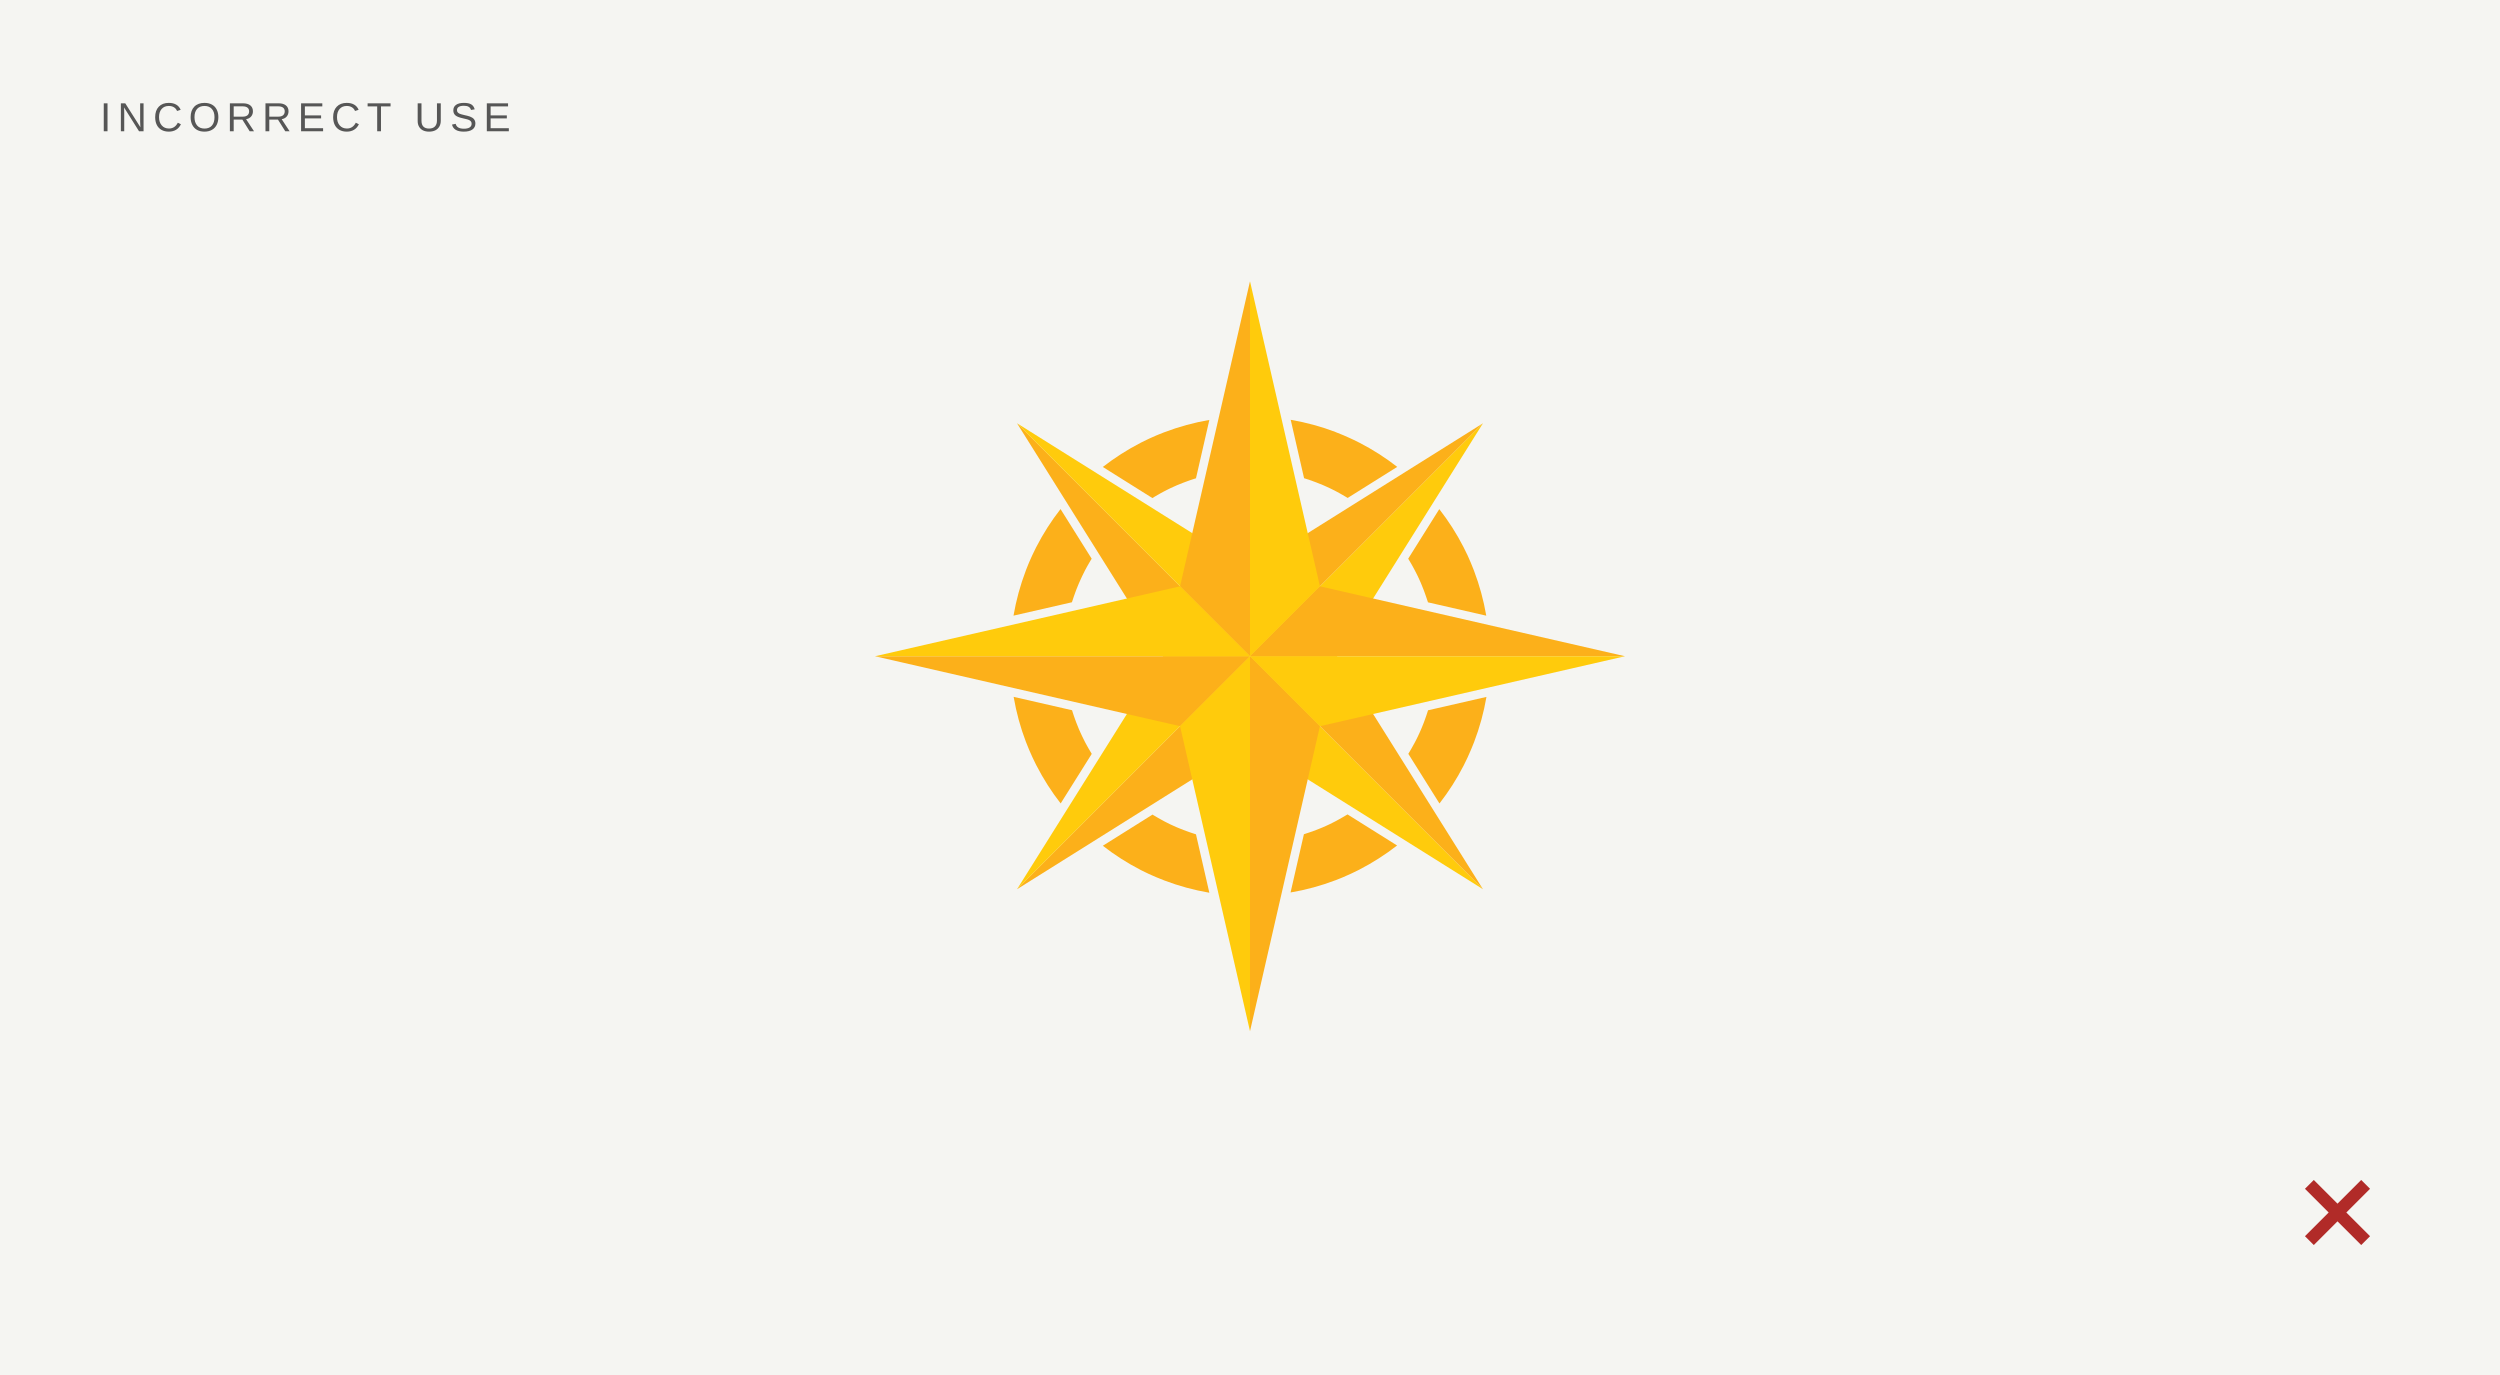
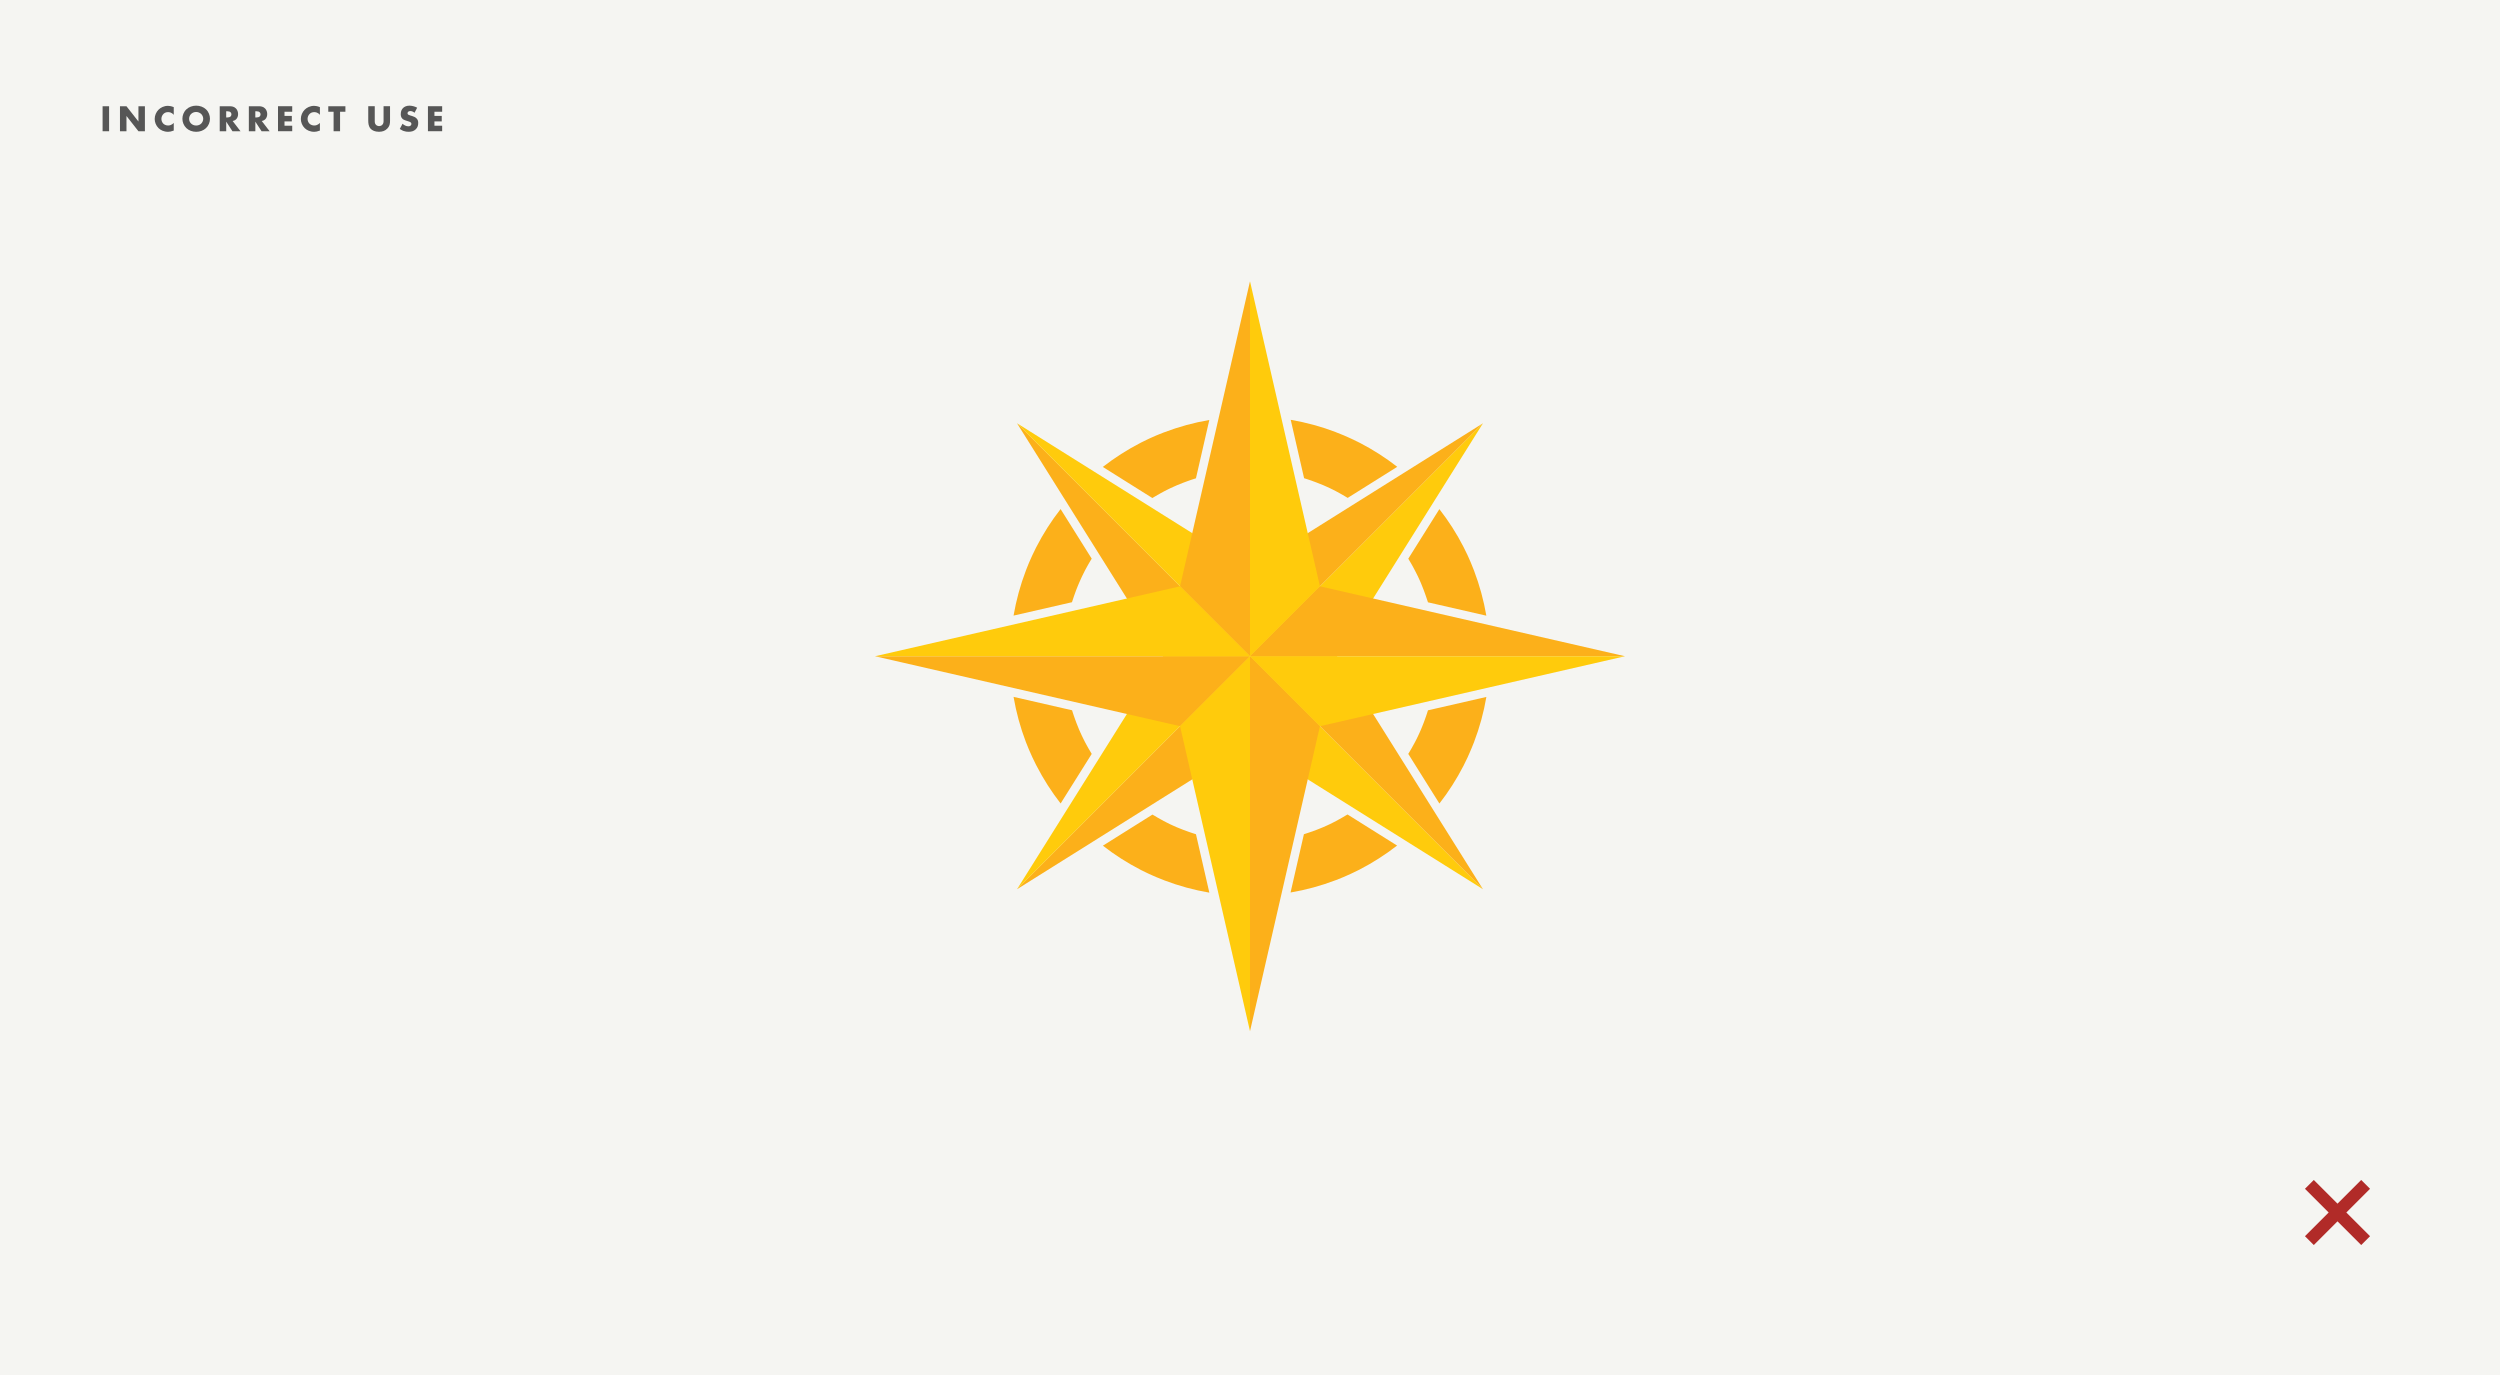
- <svg xmlns="http://www.w3.org/2000/svg" width="800" height="440" viewBox="0 0 800 440" role="img" aria-labelledby="title">
+ <svg xmlns="http://www.w3.org/2000/svg" id="Layer_2" data-name="Layer 2" viewBox="0 0 800 440">
  <defs>
-     <filter id="shadow" x="-30%" y="-50%" width="160%" height="200%">
-       <feDropShadow dx="7" dy="9" stdDeviation="3" flood-opacity=".5" />
-     </filter>
-     <linearGradient id="rainbow" x2="0" y2="1">
-       <stop stop-color="#8e247b" />
-       <stop offset="1" stop-color="#f36b32" />
-     </linearGradient>
+     <style>
+       .cls-1 {
+         fill: #ffcb0c;
+       }
+ 
+       .cls-2 {
+         isolation: isolate;
+       }
+ 
+       .cls-3 {
+         fill: #565656;
+       }
+ 
+       .cls-4 {
+         fill: #f5f5f2;
+       }
+ 
+       .cls-5 {
+         fill: #fcb01a;
+       }
+ 
+       .cls-6 {
+         stroke: #b12b28;
+         stroke-width: 4px;
+       }
+     </style>
  </defs>
-   <rect width="800" height="440" fill="#F5F5F2" />
-   <text x="32" y="42" font-family="Arial,sans-serif" font-size="13" letter-spacing="2" fill="#565656">INCORRECT USE</text>
-   <g transform="translate(800 0) scale(-1 1)">
-     <svg viewBox="0 0 576 576" fill="none" x="280" y="90" width="240" height="240">
-       <path d="M329.494 151.338C330.153 151.546 330.813 151.754 331.472 151.963C332.235 152.205 333.033 152.448 333.796 152.726C334.768 153.038 335.739 153.385 336.676 153.767C337.474 154.044 338.237 154.322 339.035 154.634C339.972 154.981 340.874 155.363 341.811 155.744C342.609 156.057 343.407 156.403 344.205 156.716C345.107 157.097 345.974 157.479 346.842 157.895C347.639 158.277 348.437 158.624 349.27 159.006C350.103 159.422 350.97 159.838 351.803 160.255C352.601 160.671 353.433 161.053 354.231 161.504C355.029 161.92 355.827 162.371 356.66 162.822C357.458 163.273 358.256 163.724 359.054 164.175C359.852 164.626 360.615 165.112 361.413 165.563C361.934 165.875 362.454 166.187 362.975 166.5L401.034 142.63C391.979 135.587 382.265 129.376 371.995 124.068C371.787 123.964 371.544 123.825 371.336 123.721C370.052 123.062 368.769 122.472 367.485 121.848C366.895 121.57 366.27 121.258 365.681 120.98C364.779 120.564 363.877 120.182 362.975 119.766C361.968 119.315 360.962 118.864 359.921 118.413C359.401 118.205 358.915 117.997 358.395 117.788C356.972 117.199 355.515 116.609 354.058 116.054C353.954 116.019 353.85 115.984 353.746 115.95C342.713 111.752 331.16 108.56 319.225 106.513L329.494 151.373V151.338Z" fill="#FCB01A" />
-       <path d="M362.975 409.57C362.454 409.882 361.934 410.194 361.379 410.507C360.615 410.958 359.817 411.443 359.019 411.894C358.221 412.345 357.423 412.796 356.625 413.248C355.827 413.699 355.029 414.115 354.231 414.566C353.433 414.982 352.601 415.399 351.803 415.815C350.97 416.231 350.138 416.648 349.305 417.064C348.507 417.446 347.709 417.827 346.876 418.174C346.009 418.556 345.107 418.972 344.239 419.354C343.441 419.701 342.644 420.013 341.846 420.325C340.909 420.707 340.007 421.088 339.07 421.435C338.307 421.748 337.509 422.025 336.711 422.303C335.739 422.65 334.768 422.997 333.796 423.344C333.033 423.621 332.235 423.864 331.472 424.107C330.813 424.315 330.153 424.558 329.494 424.766L319.225 469.626C331.16 467.579 342.678 464.422 353.711 460.224C353.815 460.189 353.954 460.155 354.058 460.085C355.515 459.53 356.938 458.94 358.36 458.351C358.881 458.142 359.401 457.934 359.921 457.726C360.928 457.31 361.934 456.824 362.94 456.408C363.842 455.991 364.779 455.61 365.681 455.193C366.27 454.916 366.86 454.603 367.485 454.326C368.769 453.701 370.052 453.077 371.336 452.452C371.544 452.348 371.787 452.21 371.995 452.105C382.265 446.832 392.014 440.587 401.034 433.544L362.975 409.674V409.57Z" fill="#FCB01A" />
-       <path d="M424.662 329.495C424.454 330.154 424.246 330.813 424.038 331.472C423.795 332.27 423.552 333.034 423.275 333.797C422.963 334.768 422.616 335.74 422.234 336.711C421.956 337.509 421.679 338.273 421.367 339.071C421.02 340.007 420.638 340.909 420.256 341.846C419.944 342.644 419.597 343.442 419.285 344.24C418.903 345.142 418.522 346.009 418.105 346.877C417.758 347.675 417.377 348.473 416.995 349.271C416.579 350.103 416.162 350.971 415.746 351.803C415.33 352.601 414.948 353.434 414.532 354.232C414.115 355.03 413.664 355.863 413.213 356.661C412.762 357.459 412.346 358.257 411.86 359.055C411.409 359.853 410.958 360.616 410.472 361.379C410.16 361.9 409.848 362.455 409.536 362.975L433.406 401.035C440.449 392.014 446.659 382.3 451.933 372.03C452.071 371.788 452.175 371.545 452.314 371.302C452.939 370.053 453.563 368.804 454.153 367.52C454.465 366.896 454.777 366.271 455.055 365.647C455.471 364.779 455.853 363.877 456.235 363.01C456.686 361.969 457.171 360.928 457.622 359.887C457.831 359.402 458.004 358.916 458.212 358.43C458.802 356.973 459.426 355.516 459.982 354.024C459.982 353.954 460.051 353.85 460.086 353.781C464.318 342.713 467.476 331.16 469.523 319.19L424.662 329.46V329.495Z" fill="#FCB01A" />
-       <path d="M409.57 213.025C409.882 213.545 410.194 214.066 410.507 214.586C410.992 215.384 411.443 216.147 411.894 216.945C412.345 217.743 412.796 218.541 413.247 219.339C413.698 220.137 414.115 220.935 414.566 221.768C414.982 222.566 415.398 223.364 415.78 224.197C416.196 225.029 416.613 225.862 417.029 226.729C417.411 227.527 417.792 228.325 418.139 229.158C418.521 230.025 418.937 230.893 419.319 231.795C419.666 232.593 419.978 233.391 420.325 234.189C420.707 235.091 421.054 236.028 421.435 236.964C421.748 237.728 422.025 238.526 422.303 239.323C422.65 240.295 422.997 241.266 423.343 242.238C423.621 243.001 423.864 243.799 424.107 244.562C424.315 245.222 424.558 245.881 424.766 246.54L469.626 256.81C467.579 244.909 464.422 233.391 460.224 222.358C460.189 222.219 460.12 222.08 460.085 221.941C459.53 220.519 458.94 219.097 458.385 217.674C458.177 217.154 457.969 216.598 457.726 216.078C457.31 215.072 456.859 214.1 456.408 213.094C455.991 212.158 455.575 211.221 455.159 210.319C454.881 209.729 454.604 209.139 454.326 208.584C453.701 207.266 453.077 205.982 452.418 204.664C452.314 204.455 452.21 204.282 452.105 204.074C446.832 193.769 440.587 184.02 433.509 174.965L409.639 213.025H409.57Z" fill="#FCB01A" />
-       <path d="M151.339 246.505C151.547 245.846 151.79 245.187 151.998 244.528C152.241 243.765 152.484 243.001 152.761 242.238C153.108 241.267 153.455 240.295 153.802 239.324C154.079 238.526 154.357 237.762 154.669 236.964C155.016 236.028 155.398 235.126 155.78 234.189C156.092 233.391 156.439 232.593 156.751 231.795C157.133 230.893 157.514 230.026 157.931 229.158C158.312 228.36 158.659 227.527 159.041 226.729C159.457 225.897 159.873 225.064 160.29 224.231C160.706 223.434 161.088 222.601 161.539 221.803C161.955 221.005 162.406 220.207 162.823 219.409C163.274 218.611 163.725 217.778 164.176 216.98C164.627 216.182 165.078 215.419 165.563 214.656C165.876 214.135 166.188 213.58 166.5 213.06L142.63 175C135.587 184.055 129.342 193.77 124.069 204.074C123.965 204.282 123.86 204.49 123.756 204.698C123.097 205.982 122.473 207.266 121.848 208.584C121.571 209.174 121.258 209.764 120.981 210.354C120.564 211.256 120.148 212.192 119.766 213.095C119.315 214.101 118.864 215.107 118.448 216.113C118.24 216.633 118.032 217.154 117.824 217.674C117.234 219.097 116.644 220.519 116.089 221.976C116.054 222.08 115.985 222.219 115.95 222.358C111.752 233.391 108.595 244.909 106.548 256.844L151.408 246.575L151.339 246.505Z" fill="#FCB01A" />
-       <path d="M222.254 115.88C222.254 115.88 222.045 115.949 221.941 115.984C220.484 116.539 219.027 117.129 217.605 117.719C217.084 117.927 216.598 118.135 216.078 118.343C215.037 118.794 214.031 119.245 213.025 119.696C212.123 120.113 211.221 120.494 210.319 120.911C209.694 121.188 209.104 121.501 208.48 121.778C207.196 122.403 205.913 122.992 204.663 123.652C204.421 123.756 204.212 123.894 203.97 123.999C193.7 129.272 183.985 135.517 174.93 142.56L212.99 166.43C213.511 166.118 214.031 165.806 214.551 165.493C215.349 165.008 216.113 164.557 216.911 164.105C217.709 163.654 218.507 163.203 219.305 162.752C220.103 162.301 220.901 161.885 221.733 161.434C222.531 161.018 223.364 160.601 224.162 160.185C224.995 159.769 225.827 159.352 226.695 158.936C227.493 158.554 228.29 158.207 229.123 157.826C229.991 157.444 230.893 157.028 231.76 156.646C232.558 156.299 233.356 155.987 234.154 155.675C235.091 155.293 235.993 154.911 236.929 154.564C237.727 154.252 238.491 153.975 239.289 153.697C240.26 153.35 241.197 153.003 242.168 152.656C242.932 152.379 243.73 152.136 244.493 151.893C245.152 151.685 245.811 151.442 246.47 151.268L256.74 106.408C244.805 108.455 233.252 111.613 222.219 115.811L222.254 115.88Z" fill="#FCB01A" />
-       <path d="M166.43 362.975C166.118 362.455 165.805 361.934 165.493 361.414C165.042 360.651 164.556 359.853 164.105 359.055C163.654 358.257 163.203 357.459 162.752 356.626C162.301 355.828 161.885 355.03 161.434 354.232C161.018 353.434 160.601 352.602 160.185 351.804C159.769 350.971 159.352 350.138 158.936 349.271C158.554 348.473 158.207 347.675 157.826 346.877C157.409 346.01 157.028 345.108 156.646 344.205C156.299 343.407 155.987 342.644 155.675 341.846C155.293 340.909 154.911 340.007 154.564 339.071C154.252 338.307 153.975 337.509 153.697 336.711C153.35 335.74 153.003 334.769 152.656 333.797C152.379 333.034 152.136 332.236 151.893 331.473C151.685 330.813 151.442 330.154 151.268 329.495L106.408 319.225C108.455 331.16 111.612 342.714 115.845 353.781C115.88 353.885 115.915 353.955 115.949 354.059C116.504 355.516 117.094 356.973 117.719 358.43C117.927 358.916 118.135 359.436 118.343 359.922C118.794 360.963 119.245 362.004 119.696 363.01C120.078 363.912 120.494 364.779 120.876 365.681C121.153 366.306 121.466 366.93 121.778 367.555C122.402 368.839 122.992 370.088 123.617 371.337C123.721 371.58 123.86 371.788 123.964 372.031C129.237 382.3 135.448 392.015 142.491 401.07L166.361 363.01L166.43 362.975Z" fill="#FCB01A" />
-       <path d="M246.505 424.662C245.846 424.454 245.187 424.246 244.528 424.003C243.764 423.76 242.966 423.517 242.203 423.24C241.232 422.893 240.26 422.546 239.289 422.199C238.491 421.921 237.727 421.644 236.929 421.331C235.993 420.984 235.056 420.603 234.154 420.221C233.356 419.909 232.558 419.562 231.795 419.25C230.893 418.868 230.025 418.486 229.158 418.07C228.36 417.688 227.562 417.342 226.764 416.96C225.931 416.544 225.099 416.127 224.266 415.711C223.468 415.295 222.635 414.913 221.837 414.462C221.039 414.046 220.241 413.594 219.443 413.143C218.645 412.692 217.813 412.241 217.049 411.79C216.251 411.339 215.488 410.854 214.69 410.403C214.17 410.09 213.615 409.778 213.094 409.466L175.034 433.336C184.089 440.379 193.804 446.589 204.074 451.897C204.316 452.001 204.525 452.14 204.767 452.244C206.051 452.904 207.335 453.493 208.619 454.118C209.208 454.395 209.833 454.708 210.423 454.985C211.325 455.402 212.227 455.818 213.164 456.2C214.17 456.651 215.176 457.102 216.182 457.553C216.702 457.761 217.223 457.969 217.709 458.177C219.131 458.767 220.588 459.357 222.011 459.912C222.115 459.946 222.219 459.981 222.323 460.016C233.356 464.214 244.909 467.406 256.844 469.418L246.574 424.558L246.505 424.662Z" fill="#FCB01A" />
-       <path d="M109.08 109.08L288 288V221.247L109.08 109.08Z" fill="#FCB01A" />
-       <path d="M109.08 466.92L288 288H221.248L109.08 466.92Z" fill="#FCB01A" />
-       <path d="M466.92 466.92L288 288V354.753L466.92 466.92Z" fill="#FCB01A" />
-       <path d="M466.92 109.08L288 288H354.753L466.92 109.08Z" fill="#FCB01A" />
-       <path d="M109.08 109.08L288 288H221.248L109.08 109.08Z" fill="#FFCB0C" />
-       <path d="M466.92 109.08L288 288V221.247L466.92 109.08Z" fill="#FFCB0C" />
-       <path d="M466.92 466.92L288 288H354.753L466.92 466.92Z" fill="#FFCB0C" />
-       <path d="M109.08 466.92L288 288V354.753L109.08 466.92Z" fill="#FFCB0C" />
-       <path d="M288 0V288L341.707 234.293L288 0Z" fill="#FCB01A" />
-       <path d="M0 288H288L234.293 234.293L0 288Z" fill="#FCB01A" />
-       <path d="M288 576V288L234.293 341.708L288 576Z" fill="#FCB01A" />
-       <path d="M576 288H288L341.707 341.708L576 288Z" fill="#FCB01A" />
-       <path d="M288 0V288L234.293 234.293L288 0Z" fill="#FFCB0C" />
-       <path d="M576 288H288L341.707 234.293L576 288Z" fill="#FFCB0C" />
-       <path d="M288 576V288L341.707 341.708L288 576Z" fill="#FFCB0C" />
-       <path d="M0 288H288L234.293 341.708L0 288Z" fill="#FFCB0C" />
-     </svg>
-   </g>
-   <g transform="translate(748 388)" stroke="#B12B28" stroke-width="4">
-     <path d="M-9-9 9 9M9-9-9 9" />
+   <g id="Layer_1-2" data-name="Layer 1">
+     <rect class="cls-4" width="800" height="440" />
+     <g>
+       <path class="cls-5" d="M382.71,153.06c-.27.09-.55.17-.82.26-.32.1-.65.2-.97.32-.41.13-.81.27-1.2.43-.33.12-.65.23-.98.36-.39.14-.77.3-1.16.46-.33.13-.67.27-1,.41-.38.16-.74.32-1.1.49-.33.16-.66.3-1.01.46-.35.17-.71.35-1.06.52-.33.17-.68.33-1.01.52-.33.17-.67.36-1.01.55-.33.19-.67.38-1,.56-.33.19-.65.39-.98.58-.22.13-.43.26-.65.39l-15.86-9.95c3.77-2.93,7.82-5.52,12.1-7.73.09-.04.19-.1.27-.14.53-.27,1.07-.52,1.6-.78.25-.12.51-.25.75-.36.38-.17.75-.33,1.13-.51.42-.19.84-.38,1.27-.56.22-.09.42-.17.64-.26.59-.25,1.2-.49,1.81-.72.04-.01.09-.03.13-.04,4.6-1.75,9.41-3.08,14.38-3.93l-4.28,18.69h0Z" />
+       <path class="cls-5" d="M368.76,260.65c.22.13.43.26.67.39.32.19.65.39.98.58.33.19.67.38,1,.56.33.19.67.36,1,.55.33.17.68.35,1.01.52.35.17.69.35,1.04.52.33.16.66.32,1.01.46.36.16.74.33,1.1.49.33.14.66.27,1,.4.39.16.77.32,1.16.46.32.13.65.25.98.36.4.14.81.29,1.21.43.32.12.65.22.97.32.27.09.55.19.82.27l4.28,18.69c-4.97-.85-9.77-2.17-14.37-3.92-.04-.01-.1-.03-.14-.06-.61-.23-1.2-.48-1.79-.72-.22-.09-.43-.17-.65-.26-.42-.17-.84-.38-1.26-.55-.38-.17-.77-.33-1.14-.51-.25-.12-.49-.25-.75-.36-.54-.26-1.07-.52-1.6-.78-.09-.04-.19-.1-.27-.14-4.28-2.2-8.34-4.8-12.1-7.73l15.86-9.95v-.04Z" />
+       <path class="cls-5" d="M343.06,227.29c.09.27.17.55.26.82.1.33.2.65.32.97.13.4.27.81.43,1.21.12.33.23.65.36.98.14.39.3.77.46,1.16.13.33.27.66.4,1,.16.38.32.74.49,1.1.14.33.3.66.46,1,.17.35.35.71.52,1.06.17.33.33.68.51,1.01.17.33.36.68.55,1.01.19.33.36.66.56,1,.19.33.38.65.58.97.13.22.26.45.39.67l-9.95,15.86c-2.93-3.76-5.52-7.81-7.72-12.09-.06-.1-.1-.2-.16-.3-.26-.52-.52-1.04-.77-1.58-.13-.26-.26-.52-.38-.78-.17-.36-.33-.74-.49-1.1-.19-.43-.39-.87-.58-1.3-.09-.2-.16-.4-.25-.61-.25-.61-.51-1.21-.74-1.84,0-.03-.03-.07-.04-.1-1.76-4.61-3.08-9.43-3.93-14.41l18.69,4.28h0Z" />
+       <path class="cls-5" d="M349.35,178.76c-.13.22-.26.43-.39.65-.2.33-.39.65-.58.98-.19.33-.38.66-.56,1-.19.33-.36.66-.55,1.01-.17.33-.35.66-.51,1.01-.17.35-.35.69-.52,1.05-.16.33-.32.66-.46,1.01-.16.36-.33.72-.49,1.1-.14.33-.27.67-.42,1-.16.38-.3.77-.46,1.16-.13.32-.25.65-.36.98-.14.41-.29.81-.43,1.21-.12.32-.22.65-.32.97-.09.28-.19.55-.27.82l-18.69,4.28c.85-4.96,2.17-9.76,3.92-14.35.01-.06.04-.12.06-.17.23-.59.48-1.18.71-1.78.09-.22.17-.45.27-.66.17-.42.36-.82.55-1.24.17-.39.35-.78.52-1.16.12-.25.23-.49.35-.72.26-.55.52-1.08.79-1.63.04-.09.09-.16.13-.25,2.2-4.29,4.8-8.36,7.75-12.13l9.95,15.86h.03Z" />
+       <path class="cls-5" d="M456.94,192.71c-.09-.27-.19-.55-.27-.82-.1-.32-.2-.64-.32-.95-.14-.4-.29-.81-.43-1.21-.12-.33-.23-.65-.36-.98-.14-.39-.3-.77-.46-1.16-.13-.33-.27-.66-.4-1-.16-.38-.32-.74-.49-1.1-.16-.33-.3-.68-.46-1.01-.17-.35-.35-.69-.52-1.04-.17-.33-.33-.68-.52-1.01-.17-.33-.36-.66-.53-1-.19-.33-.38-.68-.56-1.01-.19-.33-.38-.65-.58-.97-.13-.22-.26-.45-.39-.67l9.95-15.86c2.93,3.77,5.54,7.82,7.73,12.11.04.09.09.17.13.26.27.53.53,1.07.79,1.62.12.25.25.49.36.74.17.38.35.77.51,1.14.19.42.38.84.55,1.26.09.22.17.43.26.65.25.59.49,1.19.72,1.79.01.04.04.1.06.16,1.75,4.6,3.06,9.4,3.92,14.37l-18.69-4.28.03-.03Z" />
+       <path class="cls-5" d="M427.39,138.28s.09.03.13.04c.61.23,1.21.48,1.81.72.22.09.42.17.64.26.43.19.85.38,1.27.56.38.17.75.33,1.13.51.26.12.51.25.77.36.53.26,1.07.51,1.59.78.1.04.19.1.29.14,4.28,2.2,8.33,4.8,12.1,7.73l-15.86,9.95c-.22-.13-.43-.26-.65-.39-.33-.2-.65-.39-.98-.58-.33-.19-.67-.38-1-.56-.33-.19-.67-.36-1.01-.55-.33-.17-.68-.35-1.01-.52-.35-.17-.69-.35-1.06-.52-.33-.16-.66-.3-1.01-.46-.36-.16-.74-.33-1.1-.49-.33-.14-.67-.27-1-.4-.39-.16-.77-.32-1.16-.46-.33-.13-.65-.25-.98-.36-.4-.14-.8-.29-1.2-.43-.32-.12-.65-.22-.97-.32-.27-.09-.55-.19-.82-.26l-4.28-18.69c4.97.85,9.79,2.17,14.38,3.92v.03Z" />
+       <path class="cls-5" d="M450.65,241.24c.13-.22.26-.43.39-.65.19-.32.39-.65.58-.98.19-.33.38-.66.56-1.01.19-.33.36-.67.55-1,.17-.33.35-.68.52-1.01.17-.35.35-.69.52-1.06.16-.33.3-.67.46-1,.17-.36.33-.74.49-1.11.14-.33.27-.65.4-.98.16-.39.32-.77.46-1.16.13-.32.25-.65.36-.98.14-.4.29-.81.43-1.21.12-.32.22-.65.32-.97.09-.28.19-.55.26-.82l18.69-4.28c-.85,4.97-2.17,9.79-3.93,14.4-.01.04-.03.07-.04.12-.23.61-.48,1.21-.74,1.82-.09.2-.17.42-.26.62-.19.43-.38.87-.56,1.29-.16.38-.33.74-.49,1.11-.12.26-.25.52-.38.78-.26.53-.51,1.06-.77,1.58-.04.1-.1.19-.14.29-2.2,4.28-4.79,8.33-7.72,12.1l-9.95-15.86h-.03Z" />
+       <path class="cls-5" d="M417.29,266.94c.27-.09.55-.17.82-.27.32-.1.65-.2.97-.32.4-.14.81-.29,1.21-.43.33-.12.65-.23.98-.36.39-.14.78-.3,1.16-.46.33-.13.67-.27.98-.4.38-.16.74-.32,1.1-.49.33-.16.67-.3,1-.46.35-.17.69-.35,1.04-.52.33-.17.68-.33,1.01-.52.33-.17.67-.36,1-.55.33-.19.68-.38,1-.56.33-.19.65-.39.98-.58.22-.13.45-.26.67-.39l15.86,9.95c-3.77,2.93-7.82,5.52-12.1,7.73-.1.04-.19.1-.29.14-.53.28-1.07.52-1.61.78-.25.12-.51.25-.75.36-.38.17-.75.35-1.14.51-.42.19-.84.38-1.26.56-.22.09-.43.17-.64.26-.59.25-1.2.49-1.79.72-.04.01-.09.03-.13.04-4.6,1.75-9.41,3.08-14.38,3.92l4.28-18.69.03.04Z" />
+       <path class="cls-5" d="M474.55,135.45l-74.55,74.55v-27.81l74.55-46.74Z" />
+       <path class="cls-5" d="M474.55,284.55l-74.55-74.55h27.81l46.74,74.55Z" />
+       <path class="cls-5" d="M325.45,284.55l74.55-74.55v27.81l-74.55,46.74Z" />
+       <path class="cls-5" d="M325.45,135.45l74.55,74.55h-27.81l-46.74-74.55Z" />
+       <path class="cls-1" d="M474.55,135.45l-74.55,74.55h27.81l46.74-74.55Z" />
+       <path class="cls-1" d="M325.45,135.45l74.55,74.55v-27.81l-74.55-46.74Z" />
+       <path class="cls-1" d="M325.45,284.55l74.55-74.55h-27.81l-46.74,74.55Z" />
+       <path class="cls-1" d="M474.55,284.55l-74.55-74.55v27.81l74.55,46.74Z" />
+       <path class="cls-5" d="M400,90v120l-22.38-22.38,22.38-97.62Z" />
+       <path class="cls-5" d="M520,210h-120l22.38-22.38,97.62,22.38Z" />
+       <path class="cls-5" d="M400,330v-120l22.38,22.38-22.38,97.62Z" />
+       <path class="cls-5" d="M280,210h120l-22.38,22.38-97.62-22.38Z" />
+       <path class="cls-1" d="M400,90v120l22.38-22.38-22.38-97.62Z" />
+       <path class="cls-1" d="M280,210h120l-22.38-22.38-97.62,22.38Z" />
+       <path class="cls-1" d="M400,330v-120l-22.38,22.38,22.38,97.62Z" />
+       <path class="cls-1" d="M520,210h-120l22.38,22.38,97.62-22.38Z" />
+     </g>
+     <path class="cls-6" d="M739,379l18,18M757,379l-18,18" />
+     <g class="cls-2">
+       <path class="cls-3" d="M34.91,34v8h-2.08v-8h2.08Z" />
+       <path class="cls-3" d="M38.39,42v-8h2.08l3.83,4.89v-4.89h2.07v8h-2.07l-3.83-4.89v4.89h-2.08Z" />
+       <path class="cls-3" d="M55.6,41.78c-.83.3-1.28.4-1.8.4-1.39,0-2.43-.55-3.09-1.2-.78-.78-1.21-1.87-1.21-2.91,0-1.14.49-2.22,1.21-2.95.71-.72,1.78-1.25,3.02-1.25.38,0,1.01.06,1.87.41v2.48c-.67-.83-1.46-.88-1.81-.88-.6,0-1.06.18-1.44.53-.49.46-.7,1.08-.7,1.64s.23,1.16.65,1.56c.35.32.9.55,1.49.55.31,0,1.08-.04,1.81-.84v2.46Z" />
+       <path class="cls-3" d="M65.93,40.99c-.82.78-1.97,1.19-3.15,1.19s-2.34-.41-3.15-1.19c-.85-.82-1.26-1.93-1.26-2.99s.41-2.19,1.26-3c.82-.78,1.97-1.19,3.15-1.19s2.34.41,3.15,1.19c.85.8,1.26,1.93,1.26,3s-.41,2.17-1.26,2.99ZM61.15,36.47c-.43.42-.64,1.01-.64,1.57,0,.71.34,1.2.64,1.49.38.37.92.64,1.62.64s1.23-.25,1.61-.62c.37-.37.65-.92.65-1.54s-.28-1.17-.65-1.54c-.44-.42-1.06-.64-1.61-.64s-1.19.2-1.62.64Z" />
+       <path class="cls-3" d="M73.55,34c.6,0,1.37.1,1.96.71.46.47.68,1.16.68,1.8,0,.68-.24,1.28-.64,1.67-.31.3-.73.48-1.1.55l2.51,3.27h-2.58l-1.99-3.07v3.07h-2.08v-8h3.24ZM72.39,37.58h.4c.31,0,.76-.08,1.01-.32.16-.16.26-.42.26-.67s-.1-.5-.28-.67c-.19-.19-.54-.31-1-.31h-.4v1.98Z" />
+       <path class="cls-3" d="M82.87,34c.6,0,1.37.1,1.96.71.46.47.68,1.16.68,1.8,0,.68-.24,1.28-.64,1.67-.31.3-.73.48-1.1.55l2.51,3.27h-2.58l-1.99-3.07v3.07h-2.08v-8h3.24ZM81.71,37.58h.4c.31,0,.76-.08,1.01-.32.16-.16.26-.42.26-.67s-.1-.5-.28-.67c-.19-.19-.54-.31-1-.31h-.4v1.98Z" />
+       <path class="cls-3" d="M93.51,35.76h-2.47v1.33h2.34v1.76h-2.34v1.38h2.47v1.76h-4.55v-8h4.55v1.76Z" />
+       <path class="cls-3" d="M102.37,41.78c-.83.3-1.28.4-1.8.4-1.39,0-2.43-.55-3.09-1.2-.78-.78-1.21-1.87-1.21-2.91,0-1.14.49-2.22,1.21-2.95.71-.72,1.78-1.25,3.02-1.25.38,0,1.01.06,1.87.41v2.48c-.67-.83-1.46-.88-1.81-.88-.6,0-1.06.18-1.44.53-.49.46-.7,1.08-.7,1.64s.23,1.16.65,1.56c.35.32.9.55,1.49.55.31,0,1.08-.04,1.81-.84v2.46Z" />
+       <path class="cls-3" d="M108.82,35.76v6.24h-2.07v-6.24h-1.7v-1.76h5.48v1.76h-1.7Z" />
+       <path class="cls-3" d="M119.92,34v4.74c0,.33.01.85.41,1.23.24.23.62.38.98.38s.73-.14.96-.35c.48-.42.47-1.01.47-1.45v-4.56h2.07v4.59c0,.84-.04,1.71-.9,2.59-.67.68-1.51,1-2.64,1-1.26,0-2.16-.43-2.65-.96-.7-.76-.78-1.78-.78-2.63v-4.59h2.08Z" />
+       <path class="cls-3" d="M128.82,39.6c.44.42,1.12.82,1.83.82.42,0,.67-.13.8-.28.12-.12.2-.3.2-.5,0-.16-.06-.34-.23-.48-.2-.18-.52-.26-1.03-.42l-.54-.17c-.34-.11-.83-.29-1.15-.65-.41-.44-.46-1.01-.46-1.42,0-.98.38-1.58.73-1.93.41-.41,1.08-.76,2.05-.76.79,0,1.72.25,2.47.65l-.83,1.62c-.62-.49-1.09-.54-1.37-.54-.2,0-.48.05-.68.24-.12.12-.2.25-.2.43,0,.14.02.25.11.36.06.07.2.22.7.36l.64.19c.5.16,1.03.34,1.45.79.41.43.52.88.52,1.43,0,.73-.18,1.44-.76,2.01-.68.68-1.51.82-2.36.82-.5,0-.98-.05-1.57-.26-.13-.05-.64-.24-1.21-.64l.89-1.68Z" />
+       <path class="cls-3" d="M141.49,35.76h-2.47v1.33h2.34v1.76h-2.34v1.38h2.47v1.76h-4.55v-8h4.55v1.76Z" />
+     </g>
  </g>
</svg>
